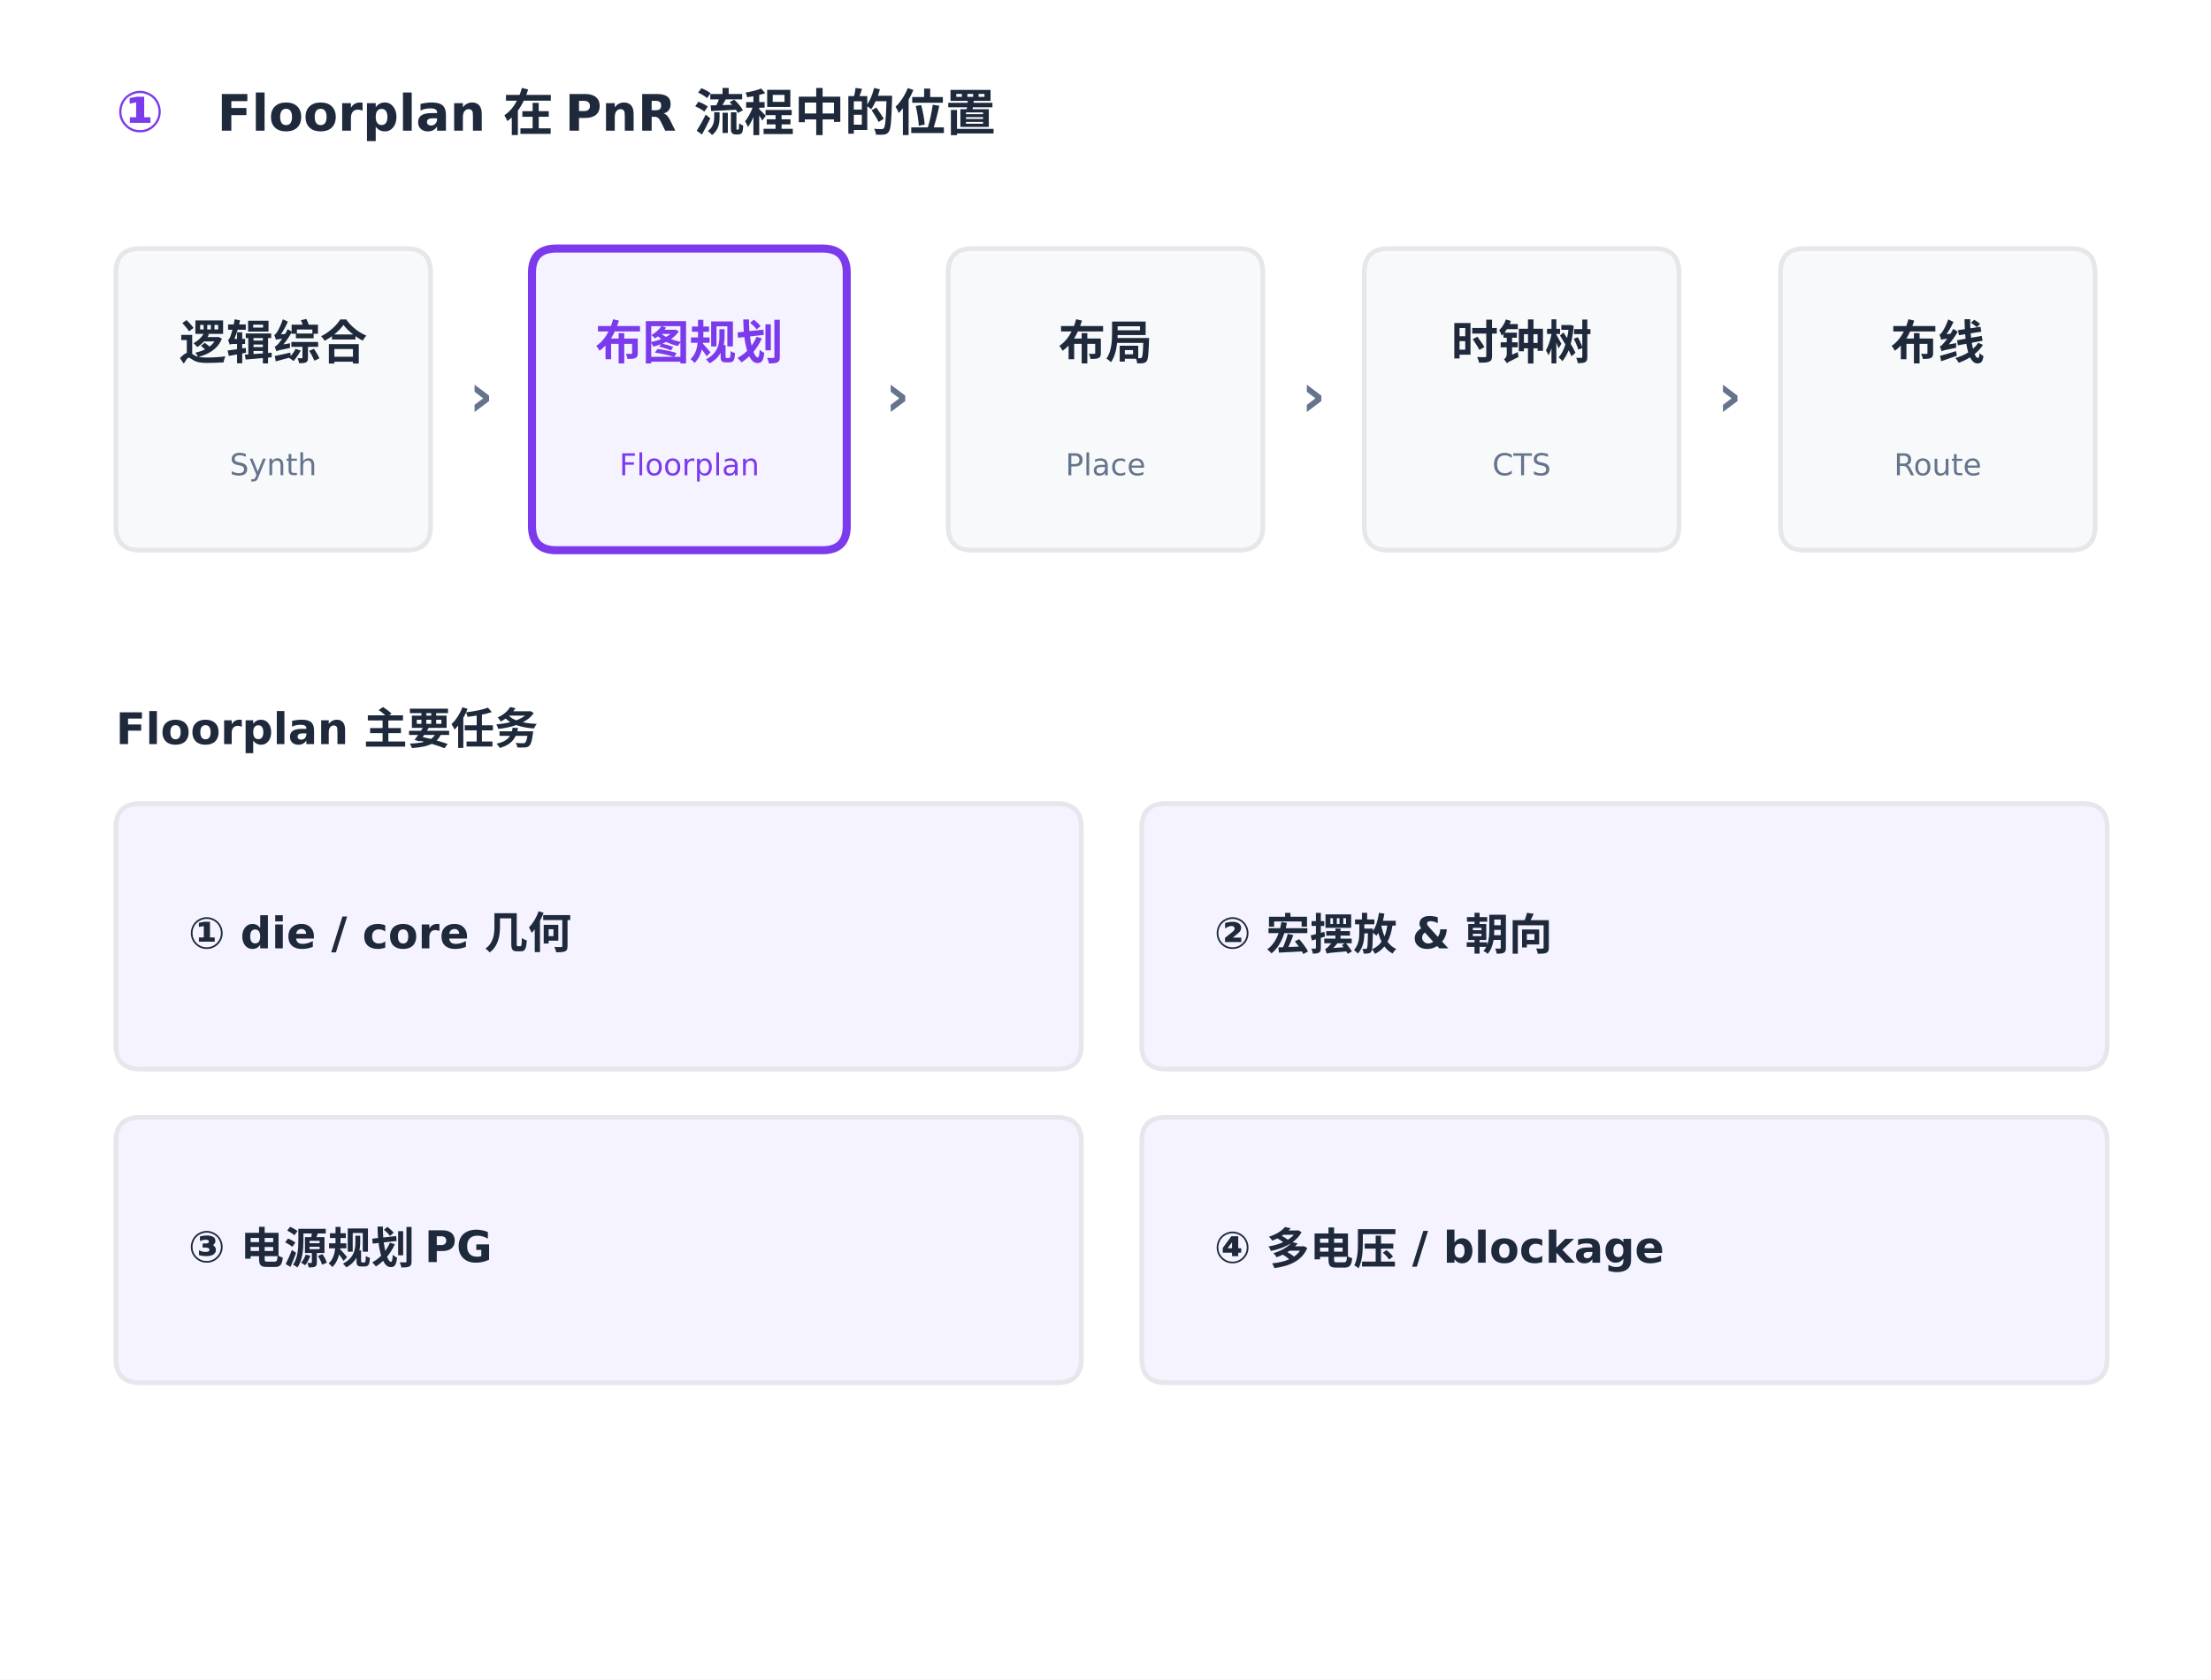
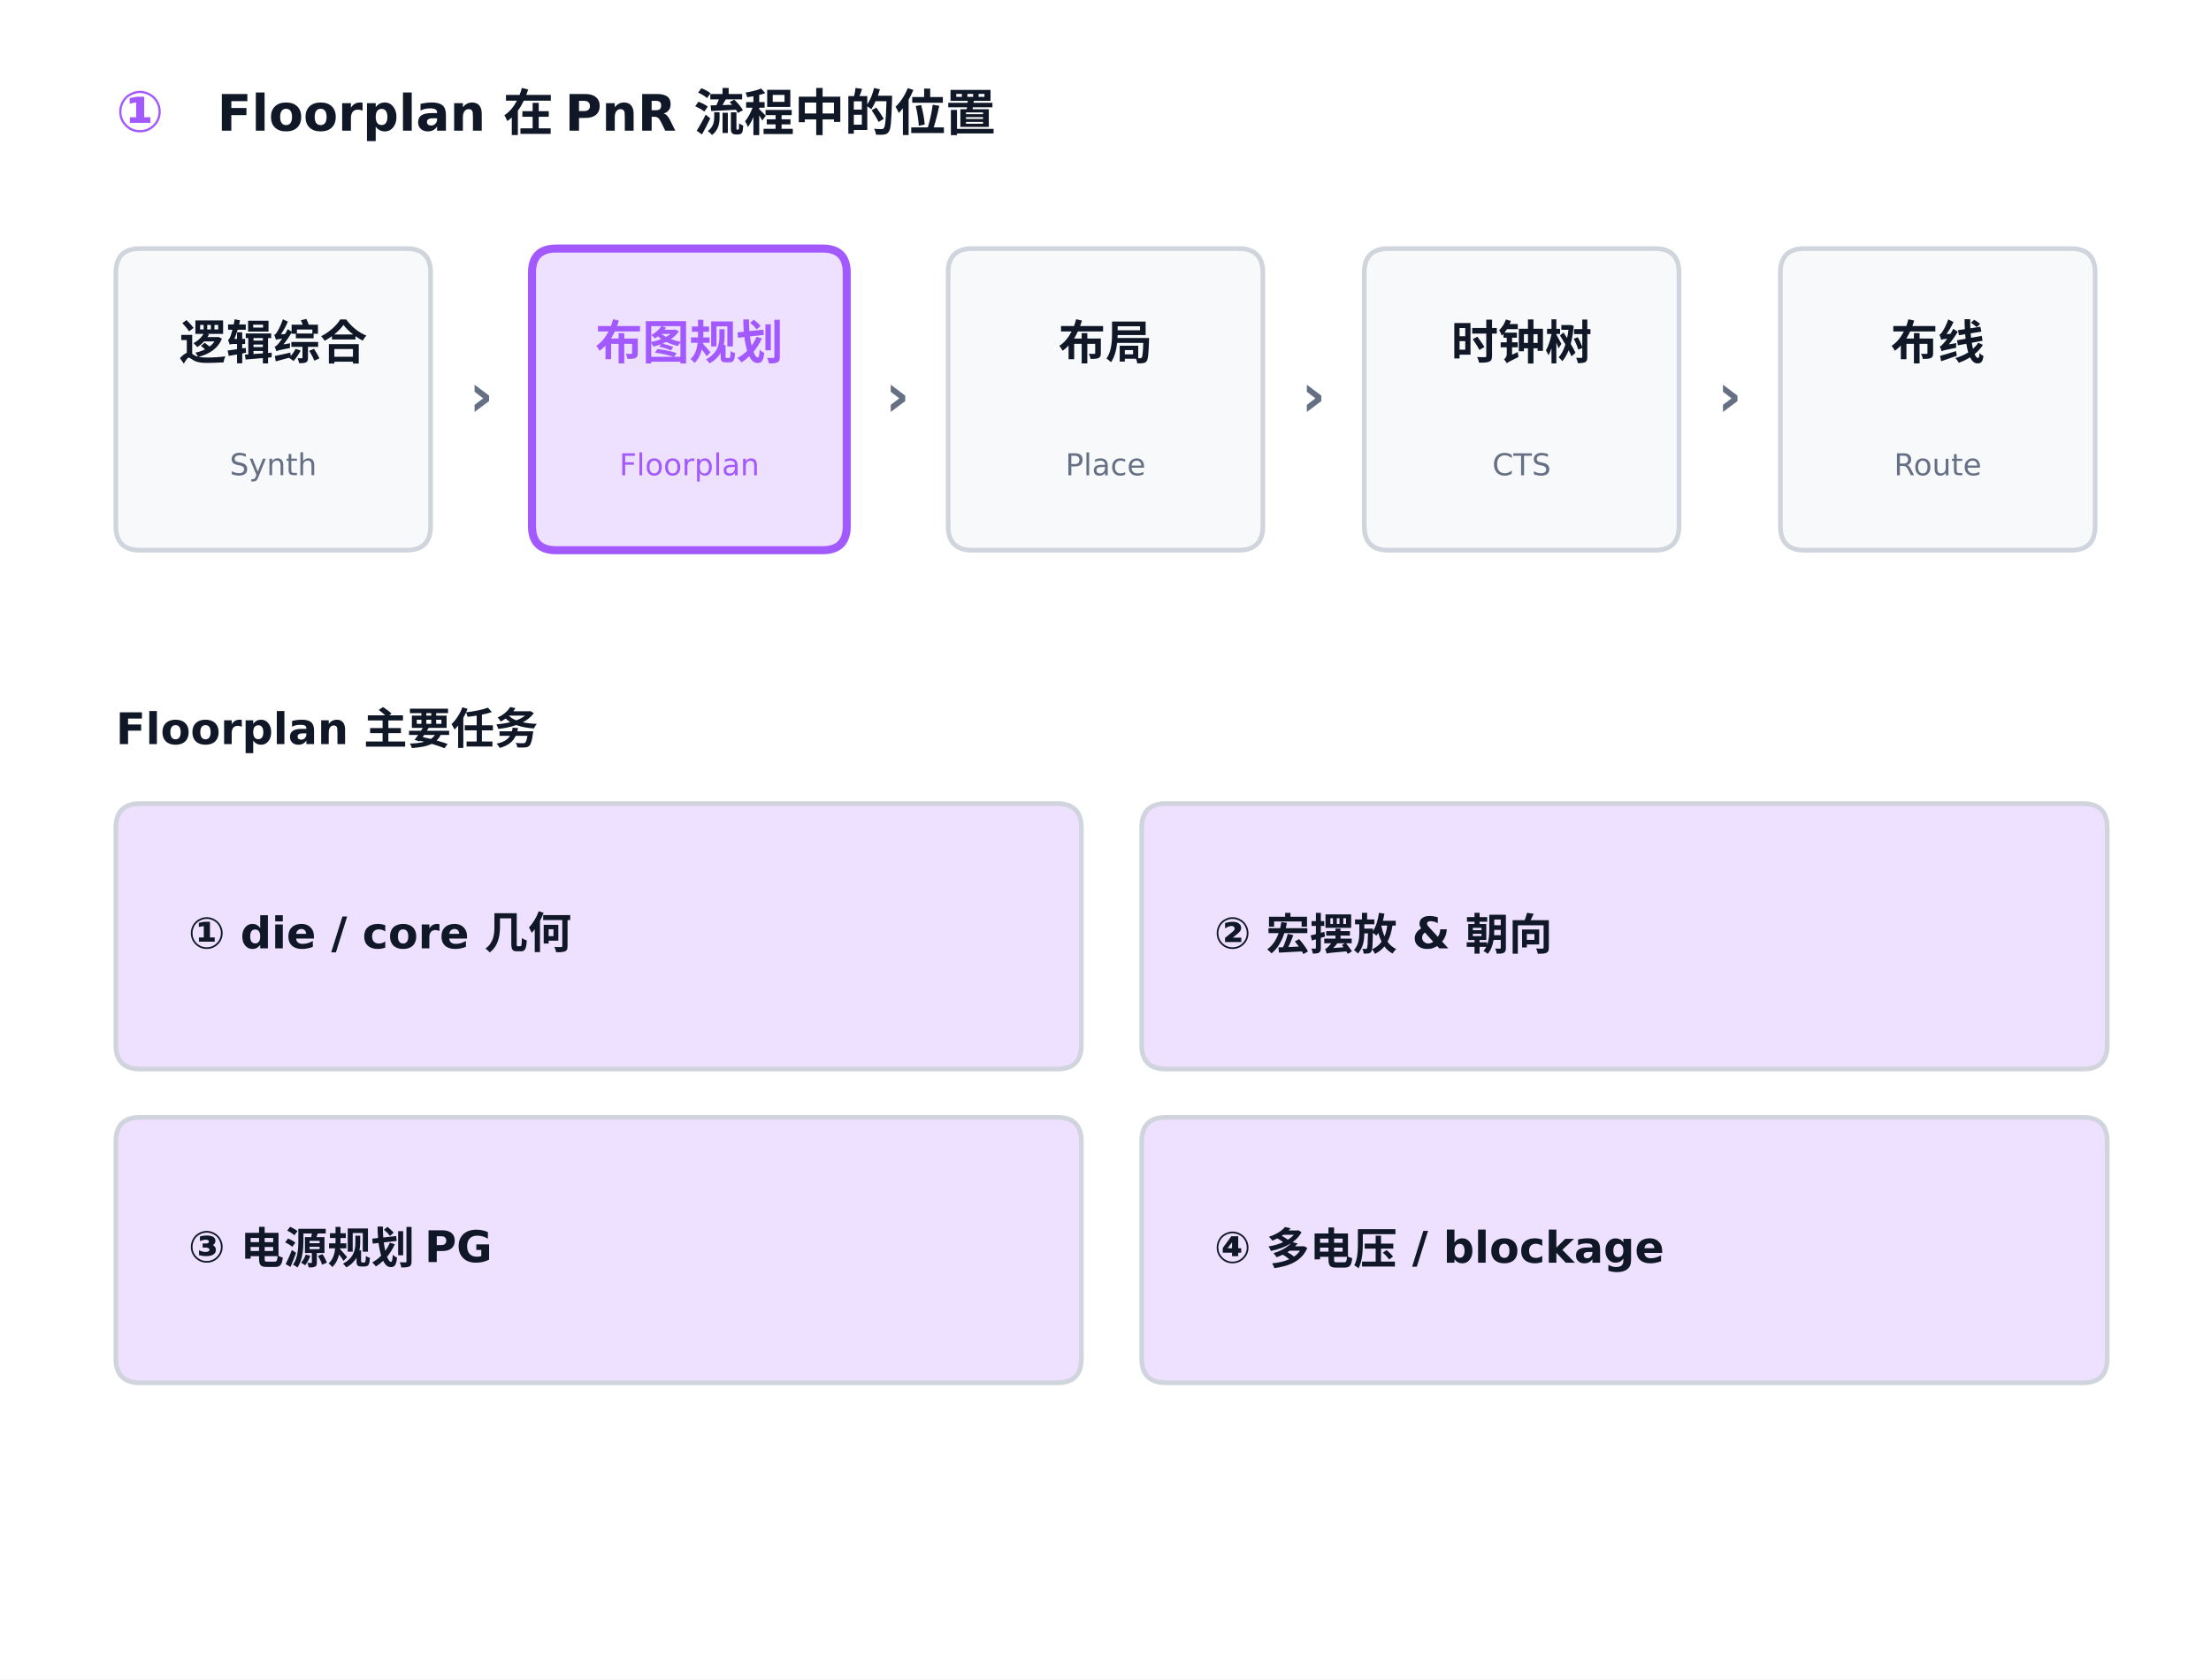
<svg xmlns="http://www.w3.org/2000/svg" width="659.52pt" height="501.12pt" viewBox="0 0 659.52 501.12" version="1.1">
  <defs>
    <style type="text/css">*{stroke-linejoin: round; stroke-linecap: butt}</style>
  </defs>
  <g id="figure_1">
    <g id="patch_1">
      <path d="M 0 501.12  L 659.52 501.12  L 659.52 0  L 0 0  z " style="fill: #ffffff" />
    </g>
    <g id="axes_1">
      <g id="patch_2">
-         <path d="M 5.76 495.36  L 653.76 495.36  L 653.76 5.76  L 5.76 5.76  z " clip-path="url(#pef11170b42)" style="fill: #ffffff" />
+         <path d="M 5.76 495.36  L 653.76 495.36  L 653.76 5.76  L 5.76 5.76  z " clip-path="url(#pfb77b14a2e)" style="fill: #ffffff" />
      </g>
      <g id="patch_3">
-         <path d="M 41.76 164.16  L 121.248 164.16  Q 128.448 164.16 128.448 156.96  L 128.448 81.36  Q 128.448 74.16 121.248 74.16  L 41.76 74.16  Q 34.56 74.16 34.56 81.36  L 34.56 156.96  Q 34.56 164.16 41.76 164.16  z " clip-path="url(#pef11170b42)" style="fill: #f8f9fb; stroke: #e5e7eb; stroke-width: 1.4; stroke-linejoin: miter" />
+         <path d="M 41.76 164.16  L 121.248 164.16  Q 128.448 164.16 128.448 156.96  L 128.448 81.36  Q 128.448 74.16 121.248 74.16  L 41.76 74.16  Q 34.56 74.16 34.56 81.36  L 34.56 156.96  Q 34.56 164.16 41.76 164.16  z " clip-path="url(#pfb77b14a2e)" style="fill: #f8f9fb; stroke: #d0d5dd; stroke-width: 1.4; stroke-linejoin: miter" />
      </g>
      <g id="patch_4">
-         <path d="M 165.888 164.16  L 245.376 164.16  Q 252.576 164.16 252.576 156.96  L 252.576 81.36  Q 252.576 74.16 245.376 74.16  L 165.888 74.16  Q 158.688 74.16 158.688 81.36  L 158.688 156.96  Q 158.688 164.16 165.888 164.16  z " clip-path="url(#pef11170b42)" style="fill: #f5f3ff; stroke: #7c3aed; stroke-width: 2.4; stroke-linejoin: miter" />
+         <path d="M 165.888 164.16  L 245.376 164.16  Q 252.576 164.16 252.576 156.96  L 252.576 81.36  Q 252.576 74.16 245.376 74.16  L 165.888 74.16  Q 158.688 74.16 158.688 81.36  L 158.688 156.96  Q 158.688 164.16 165.888 164.16  z " clip-path="url(#pfb77b14a2e)" style="fill: #eee0ff; stroke: #a259ff; stroke-width: 2.4; stroke-linejoin: miter" />
      </g>
      <g id="patch_5">
-         <path d="M 290.016 164.16  L 369.504 164.16  Q 376.704 164.16 376.704 156.96  L 376.704 81.36  Q 376.704 74.16 369.504 74.16  L 290.016 74.16  Q 282.816 74.16 282.816 81.36  L 282.816 156.96  Q 282.816 164.16 290.016 164.16  z " clip-path="url(#pef11170b42)" style="fill: #f8f9fb; stroke: #e5e7eb; stroke-width: 1.4; stroke-linejoin: miter" />
+         <path d="M 290.016 164.16  L 369.504 164.16  Q 376.704 164.16 376.704 156.96  L 376.704 81.36  Q 376.704 74.16 369.504 74.16  L 290.016 74.16  Q 282.816 74.16 282.816 81.36  L 282.816 156.96  Q 282.816 164.16 290.016 164.16  z " clip-path="url(#pfb77b14a2e)" style="fill: #f8f9fb; stroke: #d0d5dd; stroke-width: 1.4; stroke-linejoin: miter" />
      </g>
      <g id="patch_6">
-         <path d="M 414.144 164.16  L 493.632 164.16  Q 500.832 164.16 500.832 156.96  L 500.832 81.36  Q 500.832 74.16 493.632 74.16  L 414.144 74.16  Q 406.944 74.16 406.944 81.36  L 406.944 156.96  Q 406.944 164.16 414.144 164.16  z " clip-path="url(#pef11170b42)" style="fill: #f8f9fb; stroke: #e5e7eb; stroke-width: 1.4; stroke-linejoin: miter" />
+         <path d="M 414.144 164.16  L 493.632 164.16  Q 500.832 164.16 500.832 156.96  L 500.832 81.36  Q 500.832 74.16 493.632 74.16  L 414.144 74.16  Q 406.944 74.16 406.944 81.36  L 406.944 156.96  Q 406.944 164.16 414.144 164.16  z " clip-path="url(#pfb77b14a2e)" style="fill: #f8f9fb; stroke: #d0d5dd; stroke-width: 1.4; stroke-linejoin: miter" />
      </g>
      <g id="patch_7">
-         <path d="M 538.272 164.16  L 617.76 164.16  Q 624.96 164.16 624.96 156.96  L 624.96 81.36  Q 624.96 74.16 617.76 74.16  L 538.272 74.16  Q 531.072 74.16 531.072 81.36  L 531.072 156.96  Q 531.072 164.16 538.272 164.16  z " clip-path="url(#pef11170b42)" style="fill: #f8f9fb; stroke: #e5e7eb; stroke-width: 1.4; stroke-linejoin: miter" />
+         <path d="M 538.272 164.16  L 617.76 164.16  Q 624.96 164.16 624.96 156.96  L 624.96 81.36  Q 624.96 74.16 617.76 74.16  L 538.272 74.16  Q 531.072 74.16 531.072 81.36  L 531.072 156.96  Q 531.072 164.16 538.272 164.16  z " clip-path="url(#pfb77b14a2e)" style="fill: #f8f9fb; stroke: #d0d5dd; stroke-width: 1.4; stroke-linejoin: miter" />
      </g>
      <g id="patch_8">
-         <path d="M 41.76 318.96  L 315.36 318.96  Q 322.56 318.96 322.56 311.76  L 322.56 246.96  Q 322.56 239.76 315.36 239.76  L 41.76 239.76  Q 34.56 239.76 34.56 246.96  L 34.56 311.76  Q 34.56 318.96 41.76 318.96  z " clip-path="url(#pef11170b42)" style="fill: #f5f3ff; stroke: #e5e7eb; stroke-width: 1.4; stroke-linejoin: miter" />
+         <path d="M 41.76 318.96  L 315.36 318.96  Q 322.56 318.96 322.56 311.76  L 322.56 246.96  Q 322.56 239.76 315.36 239.76  L 41.76 239.76  Q 34.56 239.76 34.56 246.96  L 34.56 311.76  Q 34.56 318.96 41.76 318.96  z " clip-path="url(#pfb77b14a2e)" style="fill: #eee0ff; stroke: #d0d5dd; stroke-width: 1.4; stroke-linejoin: miter" />
      </g>
      <g id="patch_9">
-         <path d="M 347.76 318.96  L 621.36 318.96  Q 628.56 318.96 628.56 311.76  L 628.56 246.96  Q 628.56 239.76 621.36 239.76  L 347.76 239.76  Q 340.56 239.76 340.56 246.96  L 340.56 311.76  Q 340.56 318.96 347.76 318.96  z " clip-path="url(#pef11170b42)" style="fill: #f5f3ff; stroke: #e5e7eb; stroke-width: 1.4; stroke-linejoin: miter" />
+         <path d="M 347.76 318.96  L 621.36 318.96  Q 628.56 318.96 628.56 311.76  L 628.56 246.96  Q 628.56 239.76 621.36 239.76  L 347.76 239.76  Q 340.56 239.76 340.56 246.96  L 340.56 311.76  Q 340.56 318.96 347.76 318.96  z " clip-path="url(#pfb77b14a2e)" style="fill: #eee0ff; stroke: #d0d5dd; stroke-width: 1.4; stroke-linejoin: miter" />
      </g>
      <g id="patch_10">
-         <path d="M 41.76 412.56  L 315.36 412.56  Q 322.56 412.56 322.56 405.36  L 322.56 340.56  Q 322.56 333.36 315.36 333.36  L 41.76 333.36  Q 34.56 333.36 34.56 340.56  L 34.56 405.36  Q 34.56 412.56 41.76 412.56  z " clip-path="url(#pef11170b42)" style="fill: #f5f3ff; stroke: #e5e7eb; stroke-width: 1.4; stroke-linejoin: miter" />
+         <path d="M 41.76 412.56  L 315.36 412.56  Q 322.56 412.56 322.56 405.36  L 322.56 340.56  Q 322.56 333.36 315.36 333.36  L 41.76 333.36  Q 34.56 333.36 34.56 340.56  L 34.56 405.36  Q 34.56 412.56 41.76 412.56  z " clip-path="url(#pfb77b14a2e)" style="fill: #eee0ff; stroke: #d0d5dd; stroke-width: 1.4; stroke-linejoin: miter" />
      </g>
      <g id="patch_11">
-         <path d="M 347.76 412.56  L 621.36 412.56  Q 628.56 412.56 628.56 405.36  L 628.56 340.56  Q 628.56 333.36 621.36 333.36  L 347.76 333.36  Q 340.56 333.36 340.56 340.56  L 340.56 405.36  Q 340.56 412.56 347.76 412.56  z " clip-path="url(#pef11170b42)" style="fill: #f5f3ff; stroke: #e5e7eb; stroke-width: 1.4; stroke-linejoin: miter" />
+         <path d="M 347.76 412.56  L 621.36 412.56  Q 628.56 412.56 628.56 405.36  L 628.56 340.56  Q 628.56 333.36 621.36 333.36  L 347.76 333.36  Q 340.56 333.36 340.56 340.56  L 340.56 405.36  Q 340.56 412.56 347.76 412.56  z " clip-path="url(#pfb77b14a2e)" style="fill: #eee0ff; stroke: #d0d5dd; stroke-width: 1.4; stroke-linejoin: miter" />
      </g>
      <g id="text_1">
-         <text style="font-weight: 700; font-size: 14px; font-family: 'Microsoft YaHei', 'Microsoft YaHei UI', 'SimHei', 'Segoe UI', 'DejaVu Sans', sans-serif; text-anchor: middle; fill: #1e293b" x="81.504" y="107.175" transform="rotate(-0 81.504 107.1755)">逻辑综合</text>
+         <text style="font-weight: 700; font-size: 14px; font-family: 'Microsoft YaHei', 'Microsoft YaHei UI', 'SimHei', 'Segoe UI', 'DejaVu Sans', sans-serif; text-anchor: middle; fill: #101828" x="81.504" y="107.175" transform="rotate(-0 81.504 107.1755)">逻辑综合</text>
      </g>
      <g id="text_2">
-         <text style="font-size: 9px; font-family: 'Microsoft YaHei', 'Microsoft YaHei UI', 'SimHei', 'Segoe UI', 'DejaVu Sans', sans-serif; text-anchor: middle; fill: #64748b" x="81.504" y="141.773" transform="rotate(-0 81.504 141.7725)">Synth</text>
+         <text style="font-size: 9px; font-family: 'Microsoft YaHei', 'Microsoft YaHei UI', 'SimHei', 'Segoe UI', 'DejaVu Sans', sans-serif; text-anchor: middle; fill: #667085" x="81.504" y="141.773" transform="rotate(-0 81.504 141.7725)">Synth</text>
      </g>
      <g id="text_3">
-         <text style="font-weight: 700; font-size: 14px; font-family: 'Microsoft YaHei', 'Microsoft YaHei UI', 'SimHei', 'Segoe UI', 'DejaVu Sans', sans-serif; text-anchor: middle; fill: #7c3aed" x="205.632" y="107.175" transform="rotate(-0 205.632 107.1755)">布图规划</text>
+         <text style="font-weight: 700; font-size: 14px; font-family: 'Microsoft YaHei', 'Microsoft YaHei UI', 'SimHei', 'Segoe UI', 'DejaVu Sans', sans-serif; text-anchor: middle; fill: #a259ff" x="205.632" y="107.175" transform="rotate(-0 205.632 107.1755)">布图规划</text>
      </g>
      <g id="text_4">
-         <text style="font-size: 9px; font-family: 'Microsoft YaHei', 'Microsoft YaHei UI', 'SimHei', 'Segoe UI', 'DejaVu Sans', sans-serif; text-anchor: middle; fill: #7c3aed" x="205.632" y="141.799" transform="rotate(-0 205.632 141.7985)">Floorplan</text>
+         <text style="font-size: 9px; font-family: 'Microsoft YaHei', 'Microsoft YaHei UI', 'SimHei', 'Segoe UI', 'DejaVu Sans', sans-serif; text-anchor: middle; fill: #a259ff" x="205.632" y="141.799" transform="rotate(-0 205.632 141.7985)">Floorplan</text>
      </g>
      <g id="text_5">
-         <text style="font-weight: 700; font-size: 14px; font-family: 'Microsoft YaHei', 'Microsoft YaHei UI', 'SimHei', 'Segoe UI', 'DejaVu Sans', sans-serif; text-anchor: middle; fill: #1e293b" x="329.76" y="107.175" transform="rotate(-0 329.76 107.1755)">布局</text>
+         <text style="font-weight: 700; font-size: 14px; font-family: 'Microsoft YaHei', 'Microsoft YaHei UI', 'SimHei', 'Segoe UI', 'DejaVu Sans', sans-serif; text-anchor: middle; fill: #101828" x="329.76" y="107.175" transform="rotate(-0 329.76 107.1755)">布局</text>
      </g>
      <g id="text_6">
-         <text style="font-size: 9px; font-family: 'Microsoft YaHei', 'Microsoft YaHei UI', 'SimHei', 'Segoe UI', 'DejaVu Sans', sans-serif; text-anchor: middle; fill: #64748b" x="329.76" y="141.799" transform="rotate(-0 329.76 141.7985)">Place</text>
+         <text style="font-size: 9px; font-family: 'Microsoft YaHei', 'Microsoft YaHei UI', 'SimHei', 'Segoe UI', 'DejaVu Sans', sans-serif; text-anchor: middle; fill: #667085" x="329.76" y="141.799" transform="rotate(-0 329.76 141.7985)">Place</text>
      </g>
      <g id="text_7">
-         <text style="font-weight: 700; font-size: 14px; font-family: 'Microsoft YaHei', 'Microsoft YaHei UI', 'SimHei', 'Segoe UI', 'DejaVu Sans', sans-serif; text-anchor: middle; fill: #1e293b" x="453.888" y="107.175" transform="rotate(-0 453.888 107.1755)">时钟树</text>
+         <text style="font-weight: 700; font-size: 14px; font-family: 'Microsoft YaHei', 'Microsoft YaHei UI', 'SimHei', 'Segoe UI', 'DejaVu Sans', sans-serif; text-anchor: middle; fill: #101828" x="453.888" y="107.175" transform="rotate(-0 453.888 107.1755)">时钟树</text>
      </g>
      <g id="text_8">
-         <text style="font-size: 9px; font-family: 'Microsoft YaHei', 'Microsoft YaHei UI', 'SimHei', 'Segoe UI', 'DejaVu Sans', sans-serif; text-anchor: middle; fill: #64748b" x="453.888" y="141.799" transform="rotate(-0 453.888 141.7985)">CTS</text>
+         <text style="font-size: 9px; font-family: 'Microsoft YaHei', 'Microsoft YaHei UI', 'SimHei', 'Segoe UI', 'DejaVu Sans', sans-serif; text-anchor: middle; fill: #667085" x="453.888" y="141.799" transform="rotate(-0 453.888 141.7985)">CTS</text>
      </g>
      <g id="text_9">
-         <text style="font-weight: 700; font-size: 14px; font-family: 'Microsoft YaHei', 'Microsoft YaHei UI', 'SimHei', 'Segoe UI', 'DejaVu Sans', sans-serif; text-anchor: middle; fill: #1e293b" x="578.016" y="107.175" transform="rotate(-0 578.016 107.1755)">布线</text>
+         <text style="font-weight: 700; font-size: 14px; font-family: 'Microsoft YaHei', 'Microsoft YaHei UI', 'SimHei', 'Segoe UI', 'DejaVu Sans', sans-serif; text-anchor: middle; fill: #101828" x="578.016" y="107.175" transform="rotate(-0 578.016 107.1755)">布线</text>
      </g>
      <g id="text_10">
-         <text style="font-size: 9px; font-family: 'Microsoft YaHei', 'Microsoft YaHei UI', 'SimHei', 'Segoe UI', 'DejaVu Sans', sans-serif; text-anchor: middle; fill: #64748b" x="578.016" y="141.799" transform="rotate(-0 578.016 141.7985)">Route</text>
+         <text style="font-size: 9px; font-family: 'Microsoft YaHei', 'Microsoft YaHei UI', 'SimHei', 'Segoe UI', 'DejaVu Sans', sans-serif; text-anchor: middle; fill: #667085" x="578.016" y="141.799" transform="rotate(-0 578.016 141.7985)">Route</text>
      </g>
      <g id="text_11">
-         <text style="font-weight: 700; font-size: 13px; font-family: 'Microsoft YaHei', 'Microsoft YaHei UI', 'SimHei', 'Segoe UI', 'DejaVu Sans', sans-serif; text-anchor: start; fill: #1e293b" x="34.56" y="222.006" transform="rotate(-0 34.56 222.0062)">Floorplan 主要任务</text>
+         <text style="font-weight: 700; font-size: 13px; font-family: 'Microsoft YaHei', 'Microsoft YaHei UI', 'SimHei', 'Segoe UI', 'DejaVu Sans', sans-serif; text-anchor: start; fill: #101828" x="34.56" y="222.006" transform="rotate(-0 34.56 222.0062)">Floorplan 主要任务</text>
      </g>
      <g id="text_12">
-         <text style="font-weight: 700; font-size: 13px; font-family: 'Microsoft YaHei', 'Microsoft YaHei UI', 'SimHei', 'Segoe UI', 'DejaVu Sans', sans-serif; text-anchor: start; fill: #1e293b" x="56.16" y="282.94" transform="rotate(-0 56.16 282.9401)">① die / core 几何</text>
+         <text style="font-weight: 700; font-size: 13px; font-family: 'Microsoft YaHei', 'Microsoft YaHei UI', 'SimHei', 'Segoe UI', 'DejaVu Sans', sans-serif; text-anchor: start; fill: #101828" x="56.16" y="282.94" transform="rotate(-0 56.16 282.9401)">① die / core 几何</text>
      </g>
      <g id="text_13">
-         <text style="font-weight: 700; font-size: 13px; font-family: 'Microsoft YaHei', 'Microsoft YaHei UI', 'SimHei', 'Segoe UI', 'DejaVu Sans', sans-serif; text-anchor: start; fill: #1e293b" x="362.16" y="282.94" transform="rotate(-0 362.16 282.9401)">② 宏摆放 &amp; 朝向</text>
+         <text style="font-weight: 700; font-size: 13px; font-family: 'Microsoft YaHei', 'Microsoft YaHei UI', 'SimHei', 'Segoe UI', 'DejaVu Sans', sans-serif; text-anchor: start; fill: #101828" x="362.16" y="282.94" transform="rotate(-0 362.16 282.9401)">② 宏摆放 &amp; 朝向</text>
      </g>
      <g id="text_14">
-         <text style="font-weight: 700; font-size: 13px; font-family: 'Microsoft YaHei', 'Microsoft YaHei UI', 'SimHei', 'Segoe UI', 'DejaVu Sans', sans-serif; text-anchor: start; fill: #1e293b" x="56.16" y="376.54" transform="rotate(-0 56.16 376.5401)">③ 电源规划 PG</text>
+         <text style="font-weight: 700; font-size: 13px; font-family: 'Microsoft YaHei', 'Microsoft YaHei UI', 'SimHei', 'Segoe UI', 'DejaVu Sans', sans-serif; text-anchor: start; fill: #101828" x="56.16" y="376.54" transform="rotate(-0 56.16 376.5401)">③ 电源规划 PG</text>
      </g>
      <g id="text_15">
-         <text style="font-weight: 700; font-size: 13px; font-family: 'Microsoft YaHei', 'Microsoft YaHei UI', 'SimHei', 'Segoe UI', 'DejaVu Sans', sans-serif; text-anchor: start; fill: #1e293b" x="362.16" y="376.73" transform="rotate(-0 362.16 376.73)">④ 多电压 / blockage</text>
+         <text style="font-weight: 700; font-size: 13px; font-family: 'Microsoft YaHei', 'Microsoft YaHei UI', 'SimHei', 'Segoe UI', 'DejaVu Sans', sans-serif; text-anchor: start; fill: #101828" x="362.16" y="376.73" transform="rotate(-0 362.16 376.73)">④ 多电压 / blockage</text>
      </g>
      <g id="text_16">
-         <text style="font-weight: 700; font-size: 18px; font-family: 'Microsoft YaHei', 'Microsoft YaHei UI', 'SimHei', 'Segoe UI', 'DejaVu Sans', sans-serif; text-anchor: middle; fill: #64748b" x="143.568" y="124.117" transform="rotate(-0 143.568 124.117)">›</text>
+         <text style="font-weight: 700; font-size: 18px; font-family: 'Microsoft YaHei', 'Microsoft YaHei UI', 'SimHei', 'Segoe UI', 'DejaVu Sans', sans-serif; text-anchor: middle; fill: #667085" x="143.568" y="124.117" transform="rotate(-0 143.568 124.117)">›</text>
      </g>
      <g id="text_17">
-         <text style="font-weight: 700; font-size: 18px; font-family: 'Microsoft YaHei', 'Microsoft YaHei UI', 'SimHei', 'Segoe UI', 'DejaVu Sans', sans-serif; text-anchor: middle; fill: #64748b" x="267.696" y="124.117" transform="rotate(-0 267.696 124.117)">›</text>
+         <text style="font-weight: 700; font-size: 18px; font-family: 'Microsoft YaHei', 'Microsoft YaHei UI', 'SimHei', 'Segoe UI', 'DejaVu Sans', sans-serif; text-anchor: middle; fill: #667085" x="267.696" y="124.117" transform="rotate(-0 267.696 124.117)">›</text>
      </g>
      <g id="text_18">
-         <text style="font-weight: 700; font-size: 18px; font-family: 'Microsoft YaHei', 'Microsoft YaHei UI', 'SimHei', 'Segoe UI', 'DejaVu Sans', sans-serif; text-anchor: middle; fill: #64748b" x="391.824" y="124.117" transform="rotate(-0 391.824 124.117)">›</text>
+         <text style="font-weight: 700; font-size: 18px; font-family: 'Microsoft YaHei', 'Microsoft YaHei UI', 'SimHei', 'Segoe UI', 'DejaVu Sans', sans-serif; text-anchor: middle; fill: #667085" x="391.824" y="124.117" transform="rotate(-0 391.824 124.117)">›</text>
      </g>
      <g id="text_19">
-         <text style="font-weight: 700; font-size: 18px; font-family: 'Microsoft YaHei', 'Microsoft YaHei UI', 'SimHei', 'Segoe UI', 'DejaVu Sans', sans-serif; text-anchor: middle; fill: #64748b" x="515.952" y="124.117" transform="rotate(-0 515.952 124.117)">›</text>
+         <text style="font-weight: 700; font-size: 18px; font-family: 'Microsoft YaHei', 'Microsoft YaHei UI', 'SimHei', 'Segoe UI', 'DejaVu Sans', sans-serif; text-anchor: middle; fill: #667085" x="515.952" y="124.117" transform="rotate(-0 515.952 124.117)">›</text>
      </g>
      <g id="text_20">
-         <text style="font-weight: 700; font-size: 17px; font-family: 'Microsoft YaHei', 'Microsoft YaHei UI', 'SimHei', 'Segoe UI', 'DejaVu Sans', sans-serif; text-anchor: start; fill: #7c3aed" x="34.56" y="39.242" transform="rotate(-0 34.56 39.24164)">①</text>
+         <text style="font-weight: 700; font-size: 17px; font-family: 'Microsoft YaHei', 'Microsoft YaHei UI', 'SimHei', 'Segoe UI', 'DejaVu Sans', sans-serif; text-anchor: start; fill: #a259ff" x="34.56" y="39.242" transform="rotate(-0 34.56 39.24164)">①</text>
      </g>
      <g id="text_21">
-         <text style="font-weight: 700; font-size: 15px; font-family: 'Microsoft YaHei', 'Microsoft YaHei UI', 'SimHei', 'Segoe UI', 'DejaVu Sans', sans-serif; text-anchor: start; fill: #1e293b" x="64.8" y="38.984" transform="rotate(-0 64.8 38.98383)">Floorplan 在 PnR 流程中的位置</text>
+         <text style="font-weight: 700; font-size: 15px; font-family: 'Microsoft YaHei', 'Microsoft YaHei UI', 'SimHei', 'Segoe UI', 'DejaVu Sans', sans-serif; text-anchor: start; fill: #101828" x="64.8" y="38.984" transform="rotate(-0 64.8 38.98383)">Floorplan 在 PnR 流程中的位置</text>
      </g>
    </g>
  </g>
  <defs>
-     <clipPath id="pef11170b42">
+     <clipPath id="pfb77b14a2e">
      <rect x="5.76" y="5.76" width="648" height="489.6" />
    </clipPath>
  </defs>
</svg>
